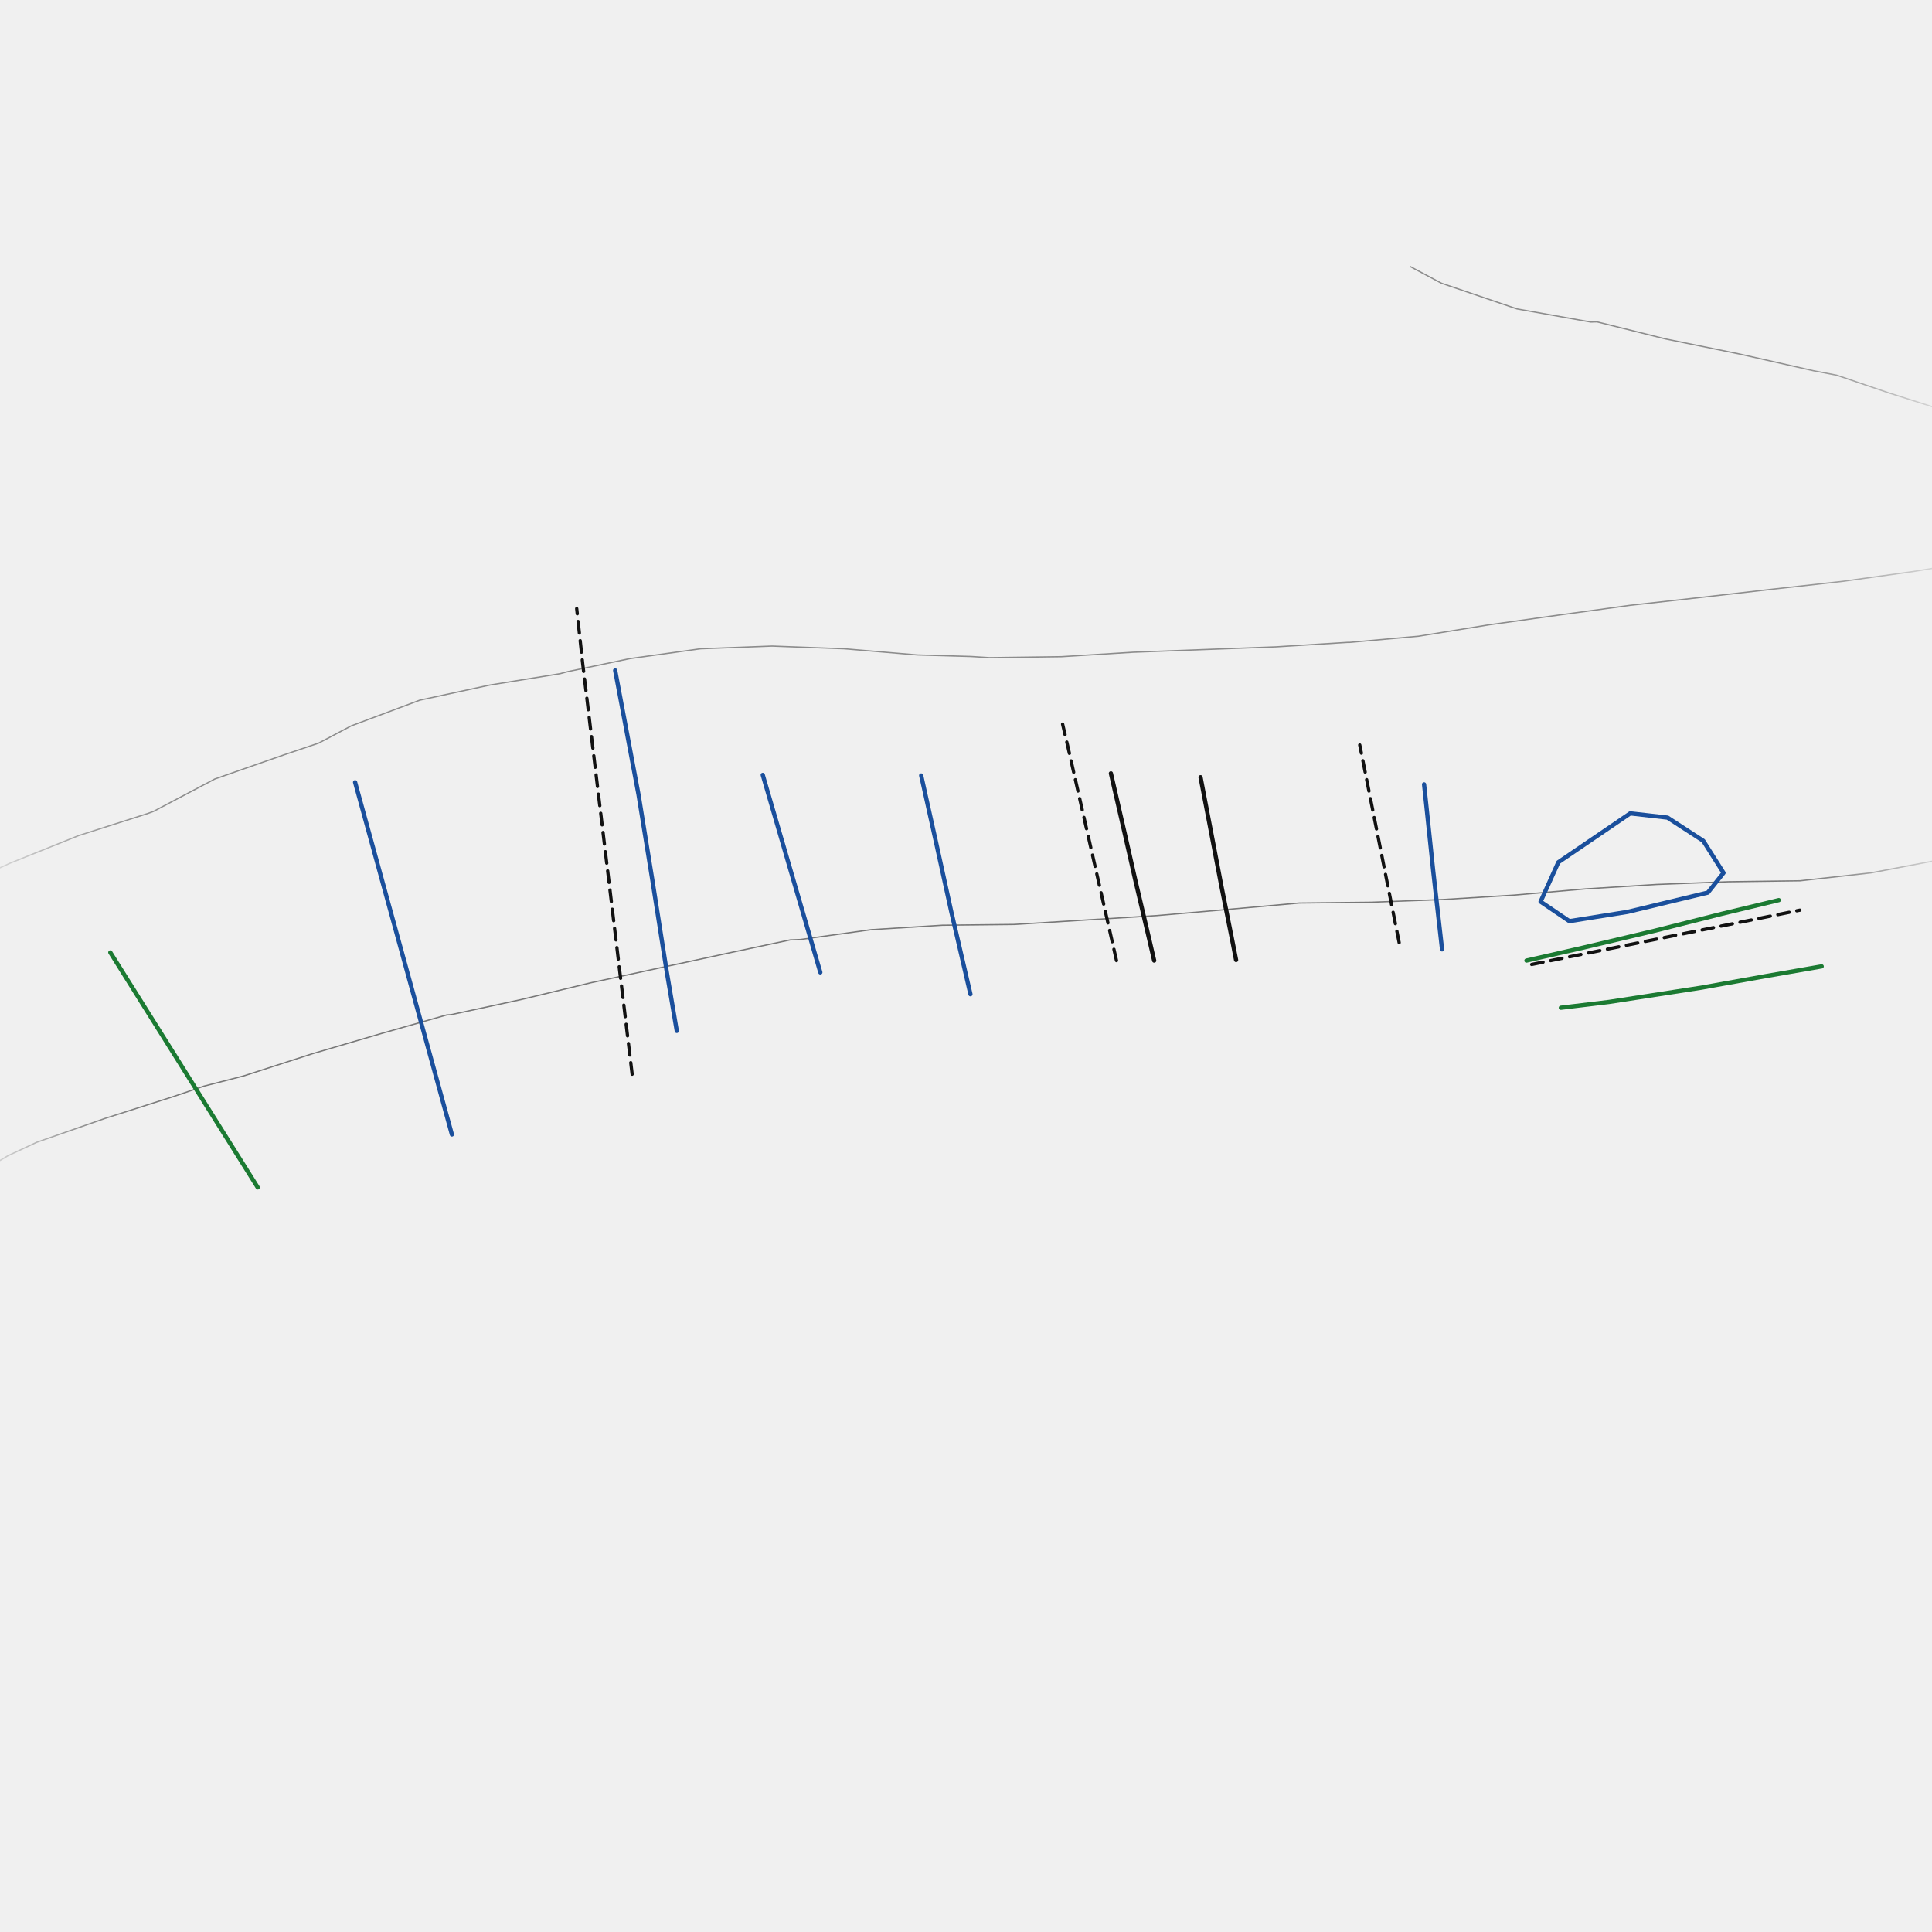
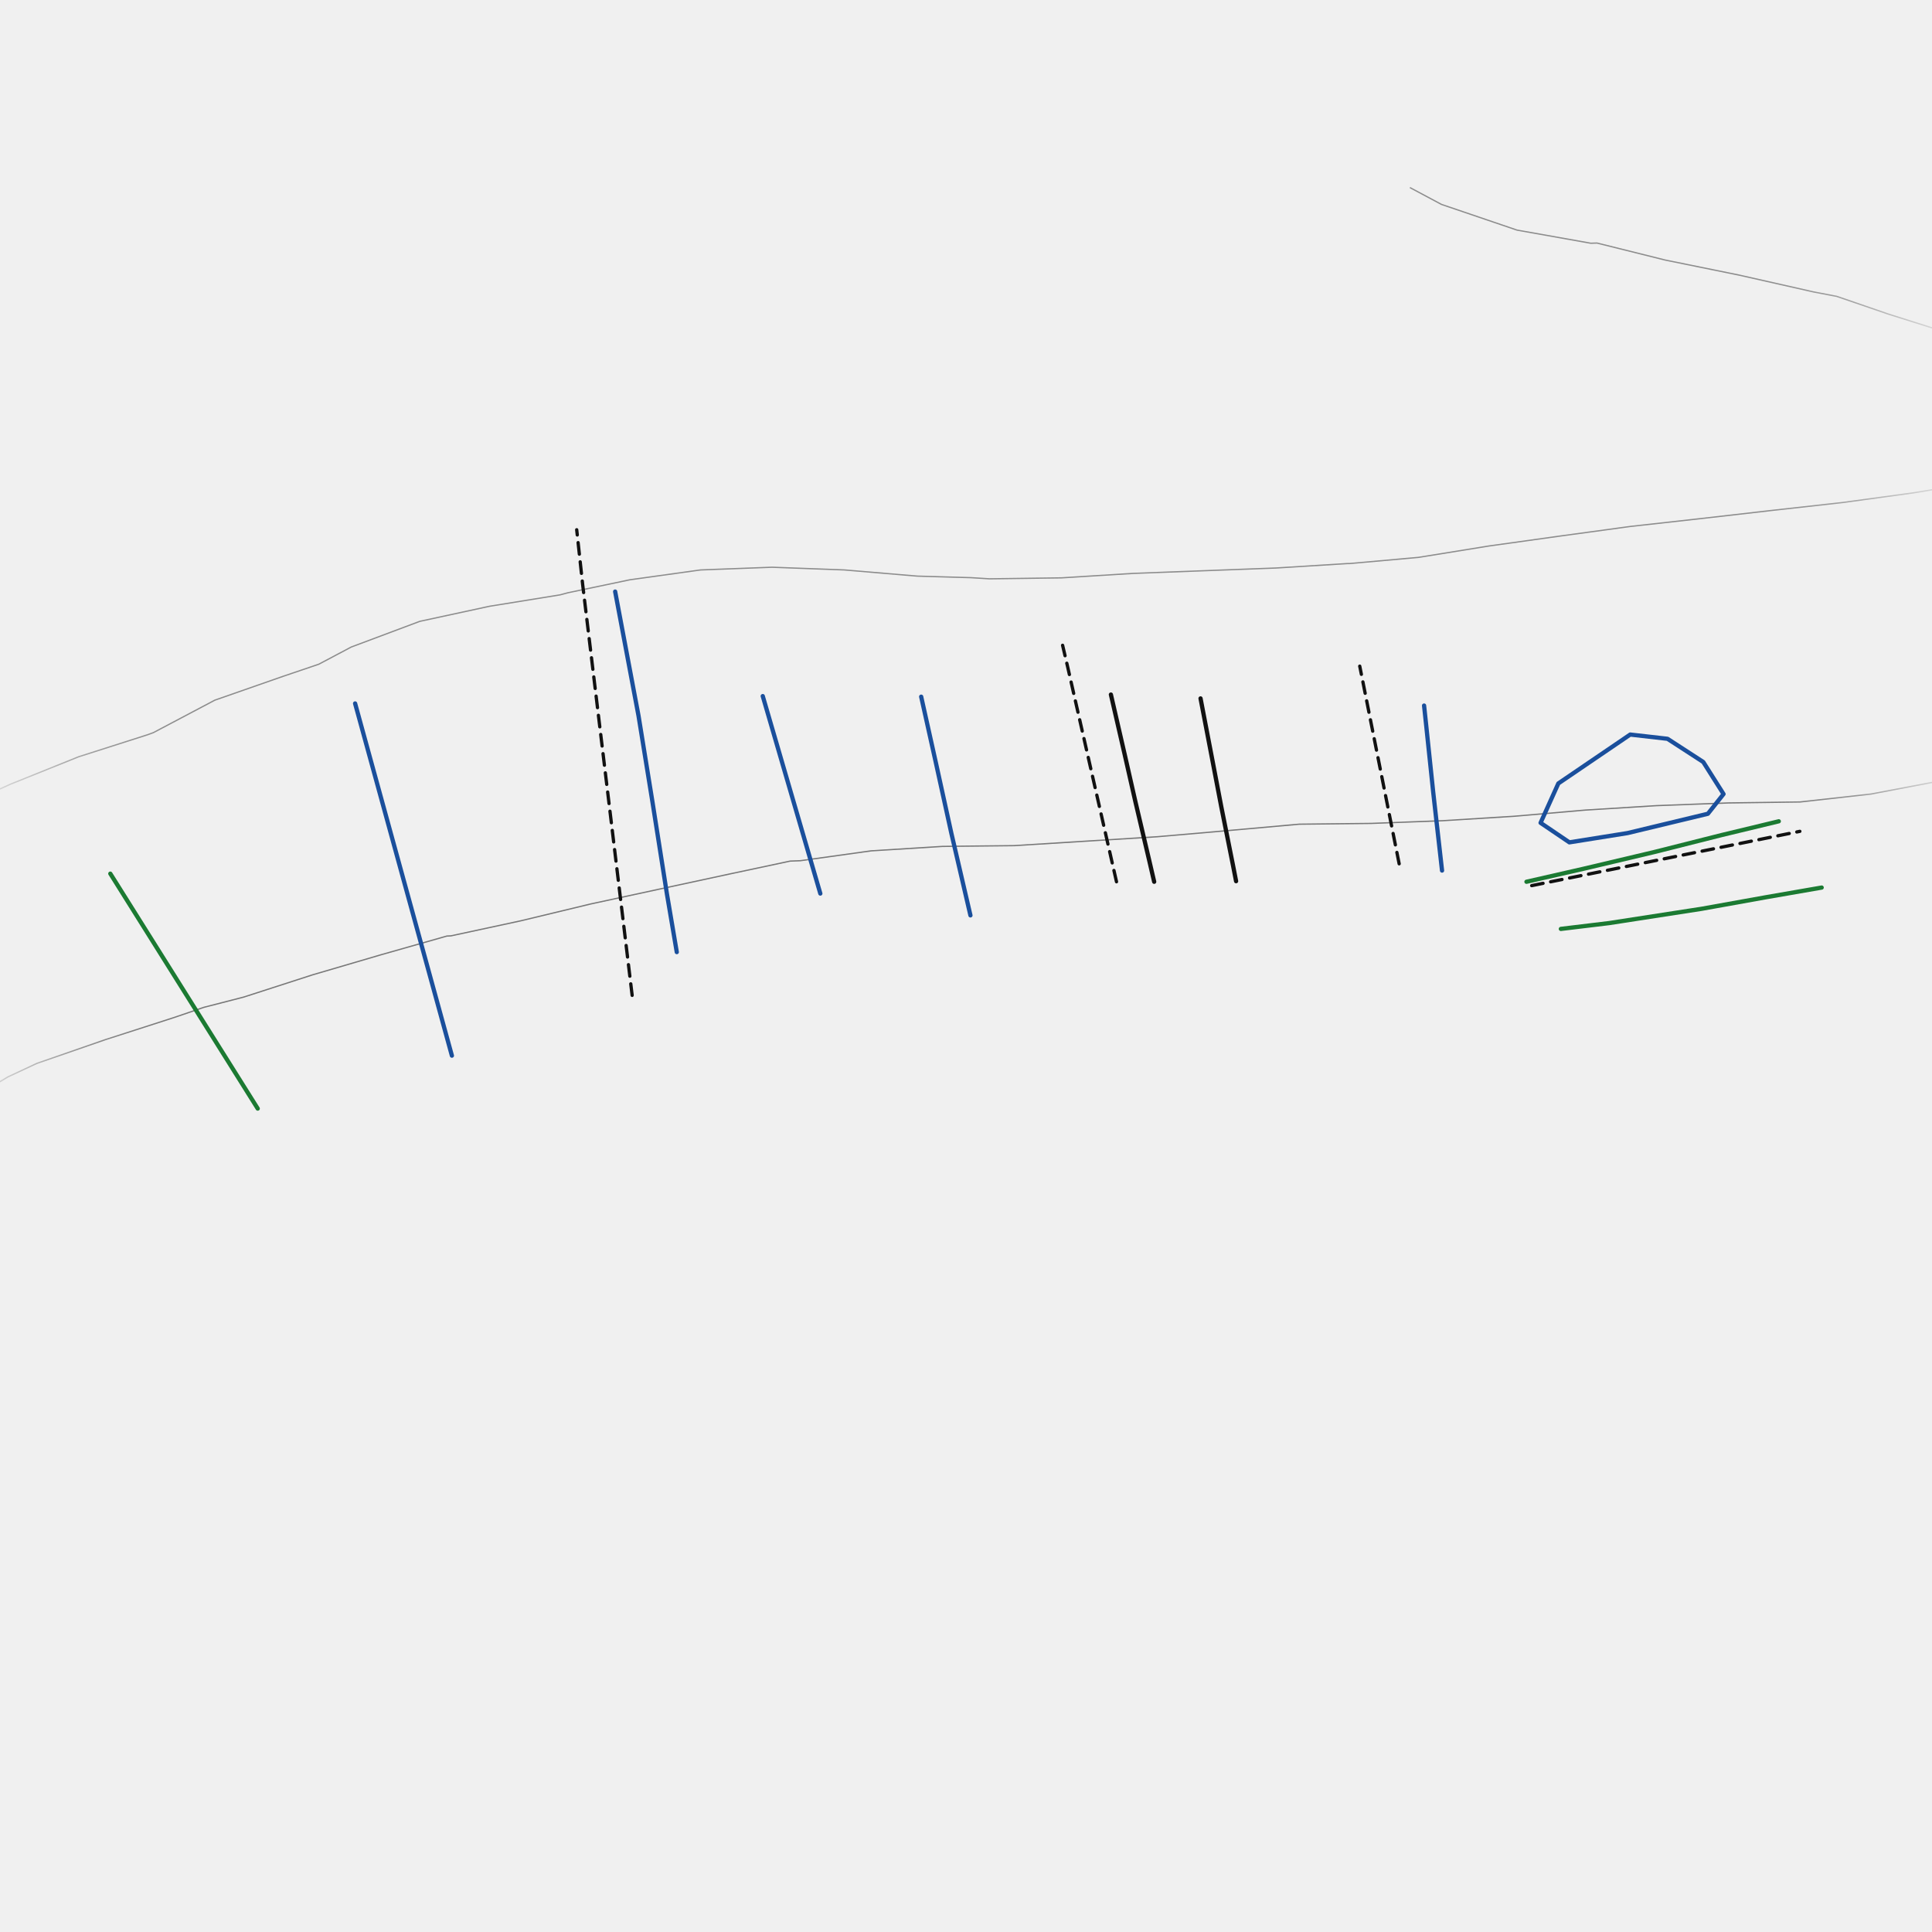
<svg xmlns="http://www.w3.org/2000/svg" viewBox="0 0 1000 1000">
  <g class="sh-frontal-art">
    <defs>
      <filter id="sh-fade-edmonton-ski-club" x="-25%" y="-25%" width="150%" height="150%">
        <feGaussianBlur stdDeviation="42" />
      </filter>
      <mask id="sh-contour-fade-edmonton-ski-club" maskUnits="userSpaceOnUse" x="0" y="0" width="1000" height="1000">
        <rect x="0" y="0" width="1000" height="1000" fill="#000" />
        <rect x="8" y="8" width="984" height="984" fill="#fff" filter="url(#sh-fade-edmonton-ski-club)" />
      </mask>
    </defs>
    <g mask="url(#sh-contour-fade-edmonton-ski-club)">
-       <polyline class="sh-frontal-contour" points="1217.6,230.8 1197.5,224.2 1158.1,209.1 1139.0,201.5 1118.8,194.0 1078.6,173.4 1075.2,171.6" fill="none" stroke="#000" stroke-opacity="0.240" stroke-width="0.66" style="fill:none;stroke:#000;stroke-opacity:0.240;stroke-width:0.66;stroke-dasharray:none;stroke-linejoin:round;stroke-linecap:round;vector-effect:none" />
-       <polyline class="sh-frontal-contour" points="-204.5,544.8 -169.4,528.7 -163.5,525.7 -134.7,510.9 -99.6,494.8 -91.7,490.9 -65.2,474.2 -29.8,460.9 -14.6,455.8 5.4,446.7 40.7,432.5 76.4,421.1 79.4,420.0 111.2,403.2 146.7,390.8 165.0,384.6 181.8,375.7 217.3,362.4 253.4,354.6 289.9,348.7 294.0,347.6 326.0,340.9 362.6,335.8 399.6,334.4 437.1,335.8 474.8,339.0 502.6,339.8 512.2,340.4 549.4,339.9 586.4,337.6 623.4,336.2 660.5,334.8 697.4,332.5 698.5,332.5 734.2,329.3 770.7,323.4 807.2,318.3 843.8,313.3 880.5,309.2 917.1,305.0 953.8,300.9 990.4,295.8 1026.8,289.9 1038.2,287.6 1062.5,278.4 1096.4,254.2 1097.3,253.2 1096.2,253.2 1056.0,231.7 1040.9,223.1 1016.5,215.7 977.5,203.3 950.7,194.2 938.7,191.9 900.2,183.2 861.9,175.4 826.6,166.6 823.4,166.7 785.2,159.9 746.1,146.6 730.0,138.0" fill="none" stroke="#000" stroke-opacity="0.416" stroke-width="0.66" style="fill:none;stroke:#000;stroke-opacity:0.416;stroke-width:0.66;stroke-dasharray:none;stroke-linejoin:round;stroke-linecap:round;vector-effect:none" />
-       <polyline class="sh-frontal-contour" points="-217.8,763.0 -183.3,743.3 -170.8,733.6 -150.3,712.6 -138.2,700.2 -117.6,680.1 -102.4,666.6 -83.8,654.9 -52.9,632.6 -49.8,631.5 -15.6,610.0 4.1,598.2 19.1,591.2 54.6,578.8 90.3,567.4 105.5,562.2 126.1,556.9 161.7,545.4 197.5,534.9 231.3,525.3 233.4,525.2 269.6,517.4 305.7,508.7 341.8,500.9 378.0,493.1 409.0,486.5 414.3,486.3 450.9,481.2 487.8,478.9 525.0,478.5 561.9,476.2 598.9,473.9 635.7,470.7 672.5,467.4 709.7,467.0 746.7,465.6 783.7,463.3 820.5,460.1 857.4,457.8 894.5,456.4 931.7,455.9 968.4,451.8 1004.7,444.9 1040.4,434.4 1048.4,430.4 1076.4,424.8 1112.2,414.2 1148.1,404.6 1184.1,395.9 1199.6,392.5" fill="none" stroke="#000" stroke-opacity="0.500" stroke-width="0.66" style="fill:none;stroke:#000;stroke-opacity:0.500;stroke-width:0.66;stroke-dasharray:none;stroke-linejoin:round;stroke-linecap:round;vector-effect:none" />
+       <polyline class="sh-frontal-contour" points="1217.6,190.0 1197.5,183.4 1158.1,168.3 1139.0,160.7 1118.8,153.2 1078.6,132.6 1075.2,130.8" fill="none" stroke="#000" stroke-opacity="0.240" stroke-width="0.66" style="fill:none;stroke:#000;stroke-opacity:0.240;stroke-width:0.66;stroke-dasharray:none;stroke-linejoin:round;stroke-linecap:round;vector-effect:none" />
+       <polyline class="sh-frontal-contour" points="-204.5,504.0 -169.4,487.9 -163.5,485.0 -134.7,470.1 -99.6,454.0 -91.7,450.1 -65.2,433.4 -29.8,420.1 -14.6,415.0 5.4,405.9 40.7,391.7 76.4,380.3 79.4,379.2 111.2,362.4 146.7,350.0 165.0,343.8 181.8,334.9 217.3,321.6 253.4,313.8 289.9,307.9 294.0,306.8 326.0,300.1 362.6,295.0 399.6,293.6 437.1,295.0 474.8,298.2 502.6,299.0 512.2,299.6 549.4,299.1 586.4,296.8 623.4,295.4 660.5,294.0 697.4,291.7 698.5,291.7 734.2,288.5 770.7,282.6 807.2,277.5 843.8,272.5 880.5,268.4 917.1,264.2 953.8,260.1 990.4,255.1 1026.8,249.1 1038.2,246.8 1062.5,237.6 1096.4,213.4 1097.3,212.4 1096.2,212.4 1056.0,190.9 1040.9,182.3 1016.5,174.9 977.5,162.6 950.7,153.4 938.7,151.1 900.2,142.4 861.9,134.6 826.6,125.8 823.4,125.9 785.2,119.1 746.1,105.8 730.0,97.2" fill="none" stroke="#000" stroke-opacity="0.416" stroke-width="0.66" style="fill:none;stroke:#000;stroke-opacity:0.416;stroke-width:0.66;stroke-dasharray:none;stroke-linejoin:round;stroke-linecap:round;vector-effect:none" />
+       <polyline class="sh-frontal-contour" points="-217.8,722.2 -183.3,702.5 -170.8,692.8 -150.3,671.8 -138.2,659.4 -117.6,639.3 -102.4,625.8 -83.8,614.1 -52.9,591.8 -49.8,590.7 -15.6,569.2 4.1,557.4 19.1,550.4 54.6,538.1 90.3,526.6 105.5,521.4 126.1,516.1 161.7,504.6 197.5,494.1 231.3,484.5 233.4,484.4 269.6,476.6 305.7,467.9 341.8,460.1 378.0,452.3 409.0,445.7 414.3,445.5 450.9,440.4 487.8,438.1 525.0,437.7 561.9,435.4 598.9,433.1 635.7,429.9 672.5,426.6 709.7,426.2 746.7,424.8 783.7,422.5 820.5,419.3 857.4,417.0 894.5,415.6 931.7,415.1 968.4,411.0 1004.7,404.1 1040.4,393.6 1048.4,389.6 1076.4,384.0 1112.2,373.4 1148.1,363.8 1184.1,355.1 1199.6,351.7" fill="none" stroke="#000" stroke-opacity="0.500" stroke-width="0.66" style="fill:none;stroke:#000;stroke-opacity:0.500;stroke-width:0.66;stroke-dasharray:none;stroke-linejoin:round;stroke-linecap:round;vector-effect:none" />
    </g>
-     <polyline class="sh-frontal-run" points="892.1,451.8 881.6,435.2 863.1,423.2 843.8,421.0 806.6,446.3 797.4,466.7 812.3,476.8 842.4,472.0 884.0,462.0 892.1,451.8" fill="none" stroke="#1a4f9c" style="fill:none;stroke:#1a4f9c;stroke-width:2.2;stroke-dasharray:none;stroke-linejoin:round;stroke-linecap:round;vector-effect:none" />
-     <polyline class="sh-frontal-run" points="394.8,401.1 424.6,503.3" fill="none" stroke="#1a4f9c" style="fill:none;stroke:#1a4f9c;stroke-width:2.2;stroke-dasharray:none;stroke-linejoin:round;stroke-linecap:round;vector-effect:none" />
-     <polyline class="sh-frontal-run" points="318.4,347.0 330.5,411.3 337.7,455.8 345.2,503.5 350.3,533.6" fill="none" stroke="#1a4f9c" style="fill:none;stroke:#1a4f9c;stroke-width:2.2;stroke-dasharray:none;stroke-linejoin:round;stroke-linecap:round;vector-effect:none" />
-     <polyline class="sh-frontal-run" points="575.0,400.3 582.2,431.6 587.6,455.4 594.8,486.0 597.4,497.2" fill="none" stroke="#111" style="fill:none;stroke:#111;stroke-width:2.2;stroke-dasharray:none;stroke-linejoin:round;stroke-linecap:round;vector-effect:none" />
-     <polyline class="sh-frontal-run" points="621.4,402.3 627.5,434.1 632.1,458.2 638.2,488.7 639.8,496.9" fill="none" stroke="#111" style="fill:none;stroke:#111;stroke-width:2.2;stroke-dasharray:none;stroke-linejoin:round;stroke-linecap:round;vector-effect:none" />
-     <polyline class="sh-frontal-run" points="737.1,406.0 738.2,416.3 741.8,450.6 743.7,467.5 746.4,491.4" fill="none" stroke="#1a4f9c" style="fill:none;stroke:#1a4f9c;stroke-width:2.2;stroke-dasharray:none;stroke-linejoin:round;stroke-linecap:round;vector-effect:none" />
-     <polyline class="sh-frontal-run" points="942.9,500.2 914.1,505.2 880.7,511.2 832.8,518.6 807.9,521.6" fill="none" stroke="#1b7a32" style="fill:none;stroke:#1b7a32;stroke-width:2.2;stroke-dasharray:none;stroke-linejoin:round;stroke-linecap:round;vector-effect:none" />
-     <polyline class="sh-frontal-run" points="476.8,401.4 484.3,435.1 492.4,472.0 502.3,514.6" fill="none" stroke="#1a4f9c" style="fill:none;stroke:#1a4f9c;stroke-width:2.2;stroke-dasharray:none;stroke-linejoin:round;stroke-linecap:round;vector-effect:none" />
-     <polyline class="sh-frontal-run" points="920.7,465.9 891.2,473.0 856.3,481.8 819.5,490.5 790.1,497.2" fill="none" stroke="#1b7a32" style="fill:none;stroke:#1b7a32;stroke-width:2.2;stroke-dasharray:none;stroke-linejoin:round;stroke-linecap:round;vector-effect:none" />
-     <polyline class="sh-frontal-run" points="183.8,404.9 233.9,587.2" fill="none" stroke="#1a4f9c" style="fill:none;stroke:#1a4f9c;stroke-width:2.2;stroke-dasharray:none;stroke-linejoin:round;stroke-linecap:round;vector-effect:none" />
-     <polyline class="sh-frontal-run" points="57.1,493.0 133.4,614.6" fill="none" stroke="#1b7a32" style="fill:none;stroke:#1b7a32;stroke-width:2.2;stroke-dasharray:none;stroke-linejoin:round;stroke-linecap:round;vector-effect:none" />
-     <polyline class="sh-frontal-lift" points="577.9,497.2 552.6,385.9 550.0,374.8" fill="none" stroke="#111" style="fill:none;stroke:#111;stroke-width:1.7;stroke-dasharray:6 4;stroke-linejoin:round;stroke-linecap:round;vector-effect:none" />
-     <polyline class="sh-frontal-lift" points="792.8,499.2 931.6,471.1" fill="none" stroke="#111" style="fill:none;stroke:#111;stroke-width:1.7;stroke-dasharray:6 4;stroke-linejoin:round;stroke-linecap:round;vector-effect:none" />
-     <polyline class="sh-frontal-lift" points="327.2,556.0 301.6,343.5 298.5,315.0" fill="none" stroke="#111" style="fill:none;stroke:#111;stroke-width:1.7;stroke-dasharray:6 4;stroke-linejoin:round;stroke-linecap:round;vector-effect:none" />
-     <polyline class="sh-frontal-lift" points="724.2,487.9 705.6,394.6 703.8,385.6" fill="none" stroke="#111" style="fill:none;stroke:#111;stroke-width:1.7;stroke-dasharray:6 4;stroke-linejoin:round;stroke-linecap:round;vector-effect:none" />
+     <polyline class="sh-frontal-run" points="892.1,411.0 881.6,394.4 863.1,382.4 843.8,380.2 806.6,405.5 797.4,425.9 812.3,436.0 842.4,431.2 884.0,421.2 892.1,411.0" fill="none" stroke="#1a4f9c" style="fill:none;stroke:#1a4f9c;stroke-width:2.2;stroke-dasharray:none;stroke-linejoin:round;stroke-linecap:round;vector-effect:none" />
+     <polyline class="sh-frontal-run" points="394.8,360.3 424.6,462.5" fill="none" stroke="#1a4f9c" style="fill:none;stroke:#1a4f9c;stroke-width:2.2;stroke-dasharray:none;stroke-linejoin:round;stroke-linecap:round;vector-effect:none" />
+     <polyline class="sh-frontal-run" points="318.4,306.2 330.5,370.5 337.7,415.0 345.2,462.7 350.3,492.8" fill="none" stroke="#1a4f9c" style="fill:none;stroke:#1a4f9c;stroke-width:2.2;stroke-dasharray:none;stroke-linejoin:round;stroke-linecap:round;vector-effect:none" />
+     <polyline class="sh-frontal-run" points="575.0,359.5 582.2,390.8 587.6,414.6 594.8,445.2 597.4,456.4" fill="none" stroke="#111" style="fill:none;stroke:#111;stroke-width:2.2;stroke-dasharray:none;stroke-linejoin:round;stroke-linecap:round;vector-effect:none" />
+     <polyline class="sh-frontal-run" points="621.4,361.5 627.5,393.3 632.1,417.4 638.2,447.9 639.8,456.1" fill="none" stroke="#111" style="fill:none;stroke:#111;stroke-width:2.2;stroke-dasharray:none;stroke-linejoin:round;stroke-linecap:round;vector-effect:none" />
+     <polyline class="sh-frontal-run" points="737.1,365.2 738.2,375.5 741.8,409.8 743.7,426.7 746.4,450.6" fill="none" stroke="#1a4f9c" style="fill:none;stroke:#1a4f9c;stroke-width:2.2;stroke-dasharray:none;stroke-linejoin:round;stroke-linecap:round;vector-effect:none" />
+     <polyline class="sh-frontal-run" points="942.9,459.4 914.1,464.4 880.7,470.4 832.8,477.8 807.9,480.8" fill="none" stroke="#1b7a32" style="fill:none;stroke:#1b7a32;stroke-width:2.2;stroke-dasharray:none;stroke-linejoin:round;stroke-linecap:round;vector-effect:none" />
+     <polyline class="sh-frontal-run" points="476.8,360.6 484.3,394.3 492.4,431.2 502.3,473.8" fill="none" stroke="#1a4f9c" style="fill:none;stroke:#1a4f9c;stroke-width:2.2;stroke-dasharray:none;stroke-linejoin:round;stroke-linecap:round;vector-effect:none" />
+     <polyline class="sh-frontal-run" points="920.7,425.1 891.2,432.2 856.3,441.0 819.5,449.7 790.1,456.4" fill="none" stroke="#1b7a32" style="fill:none;stroke:#1b7a32;stroke-width:2.2;stroke-dasharray:none;stroke-linejoin:round;stroke-linecap:round;vector-effect:none" />
+     <polyline class="sh-frontal-run" points="183.8,364.1 233.9,546.4" fill="none" stroke="#1a4f9c" style="fill:none;stroke:#1a4f9c;stroke-width:2.2;stroke-dasharray:none;stroke-linejoin:round;stroke-linecap:round;vector-effect:none" />
+     <polyline class="sh-frontal-run" points="57.1,452.2 133.4,573.8" fill="none" stroke="#1b7a32" style="fill:none;stroke:#1b7a32;stroke-width:2.2;stroke-dasharray:none;stroke-linejoin:round;stroke-linecap:round;vector-effect:none" />
+     <polyline class="sh-frontal-lift" points="577.9,456.4 552.6,345.1 550.0,334.0" fill="none" stroke="#111" style="fill:none;stroke:#111;stroke-width:1.7;stroke-dasharray:6 4;stroke-linejoin:round;stroke-linecap:round;vector-effect:none" />
+     <polyline class="sh-frontal-lift" points="792.8,458.4 931.6,430.3" fill="none" stroke="#111" style="fill:none;stroke:#111;stroke-width:1.7;stroke-dasharray:6 4;stroke-linejoin:round;stroke-linecap:round;vector-effect:none" />
+     <polyline class="sh-frontal-lift" points="327.2,515.2 301.6,302.7 298.5,274.2" fill="none" stroke="#111" style="fill:none;stroke:#111;stroke-width:1.7;stroke-dasharray:6 4;stroke-linejoin:round;stroke-linecap:round;vector-effect:none" />
+     <polyline class="sh-frontal-lift" points="724.2,447.1 705.6,353.8 703.8,344.8" fill="none" stroke="#111" style="fill:none;stroke:#111;stroke-width:1.7;stroke-dasharray:6 4;stroke-linejoin:round;stroke-linecap:round;vector-effect:none" />
  </g>
</svg>
